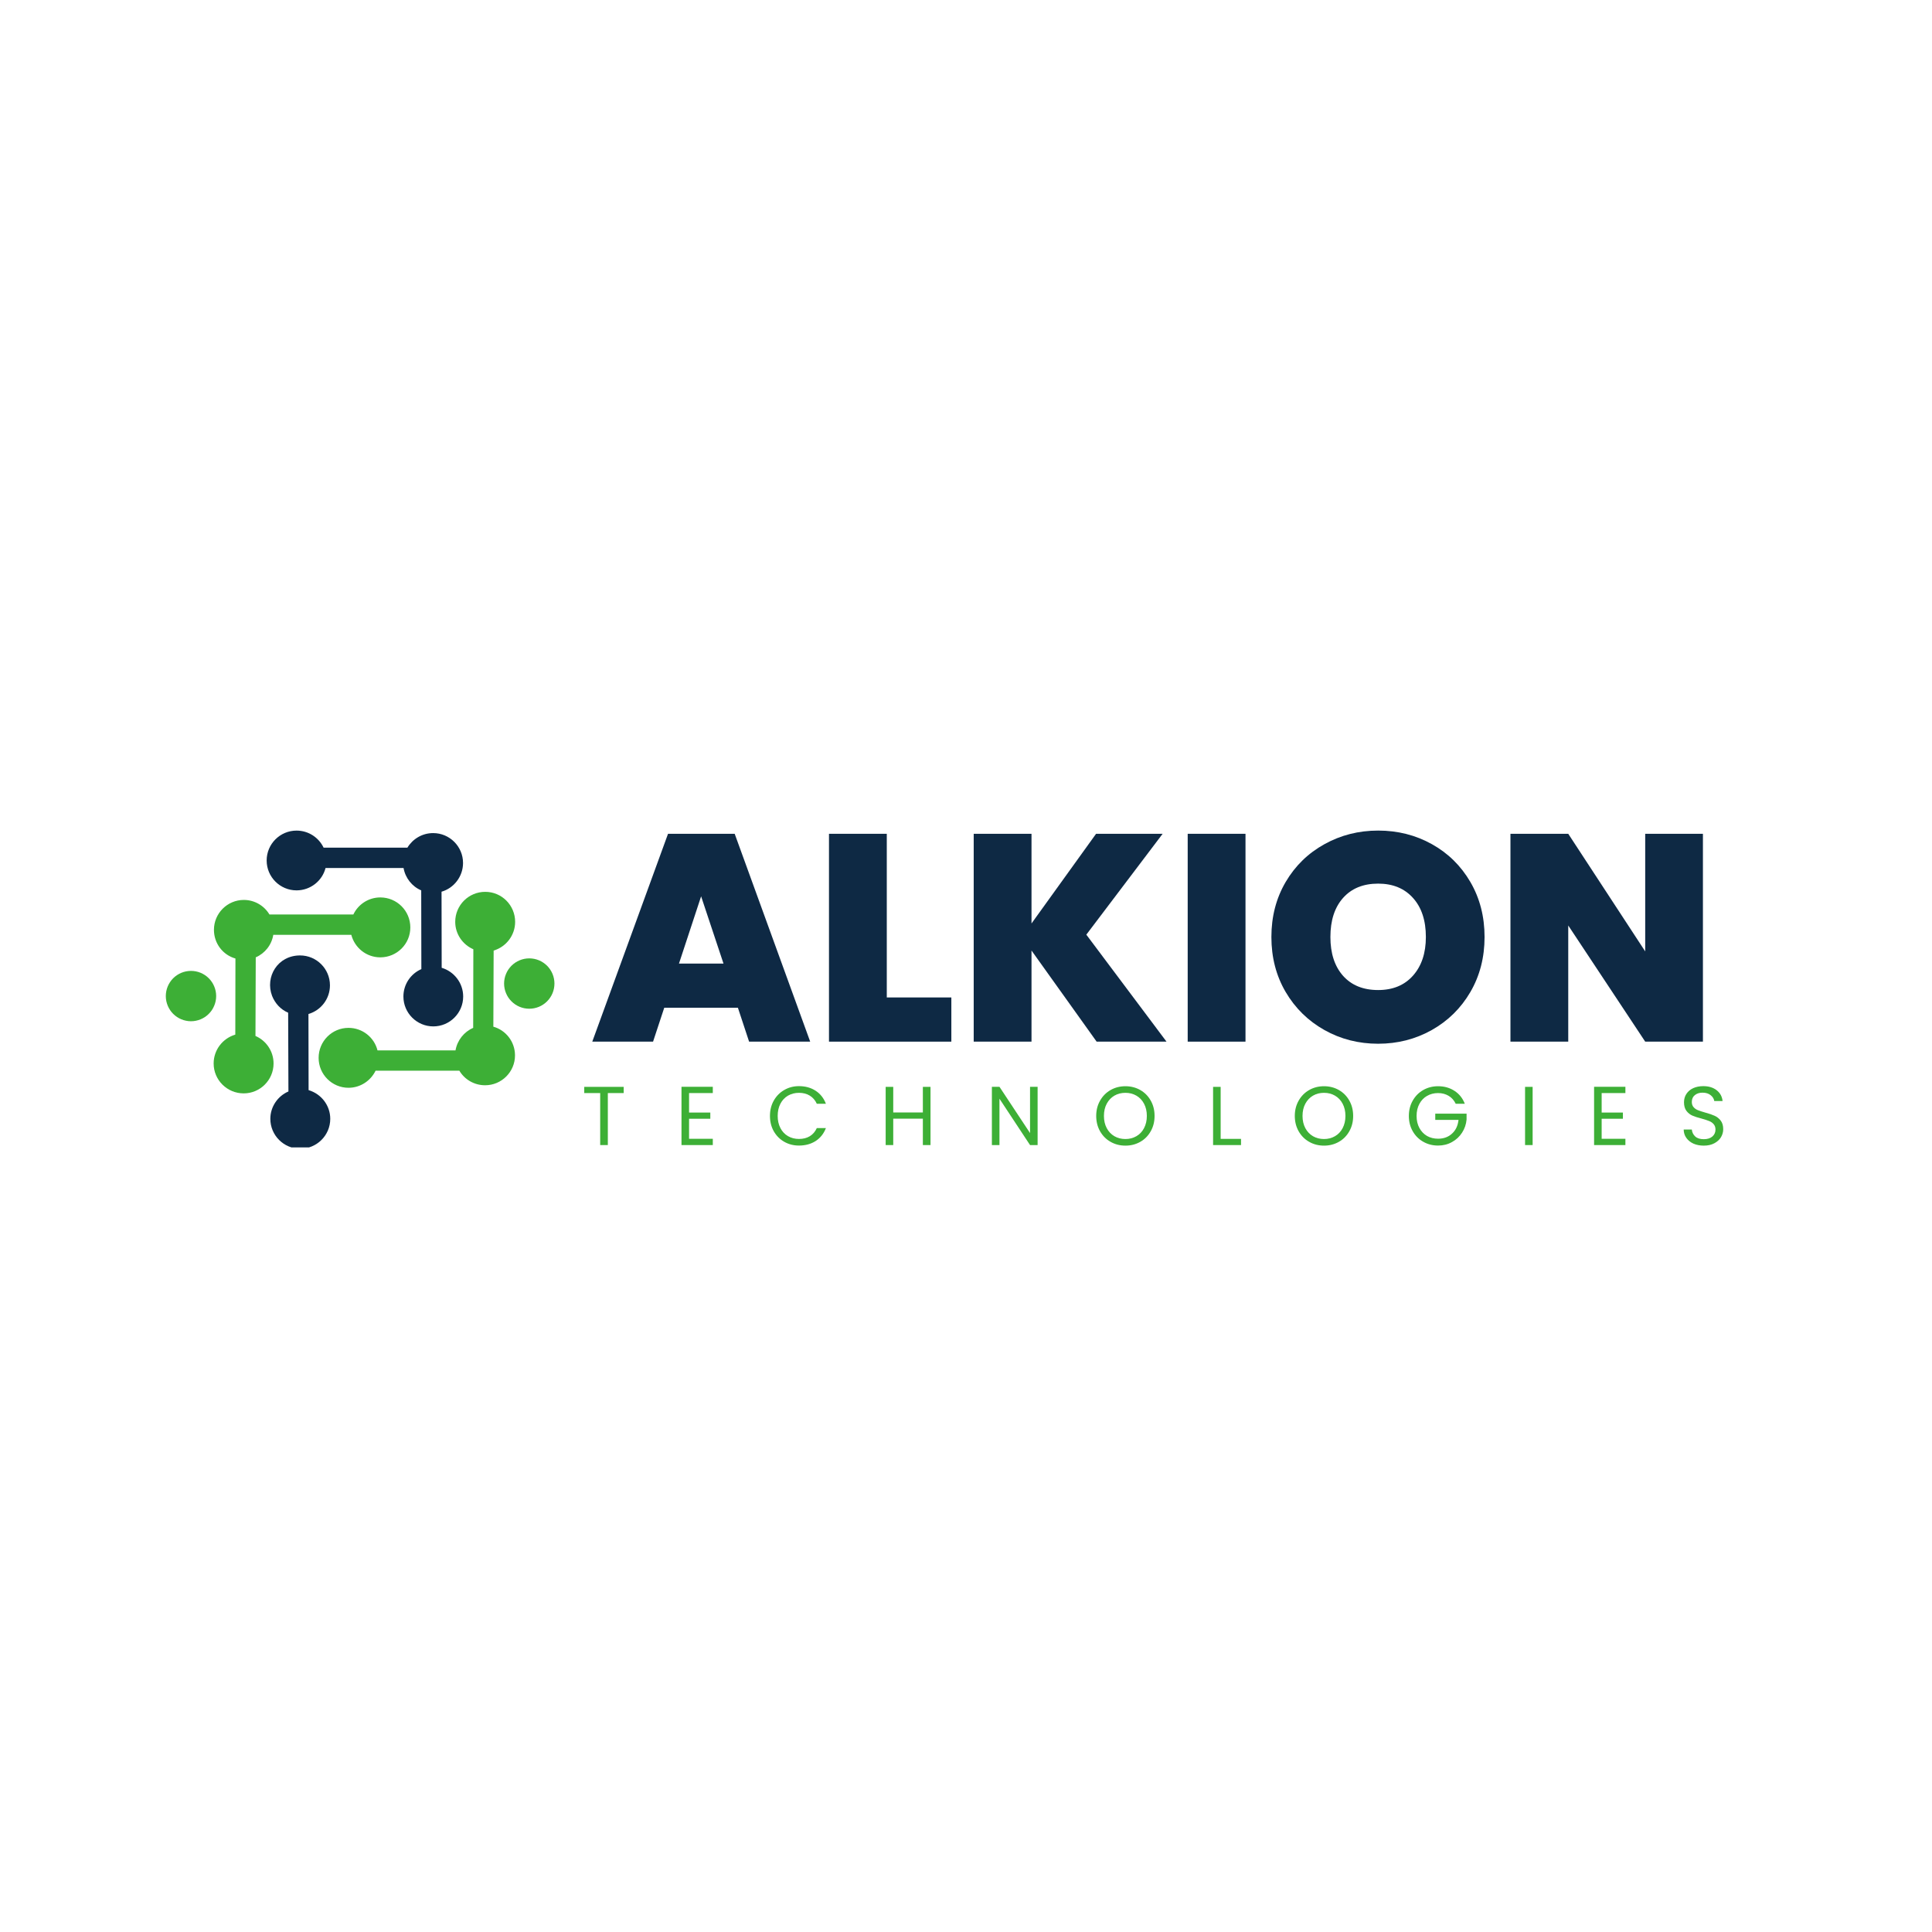
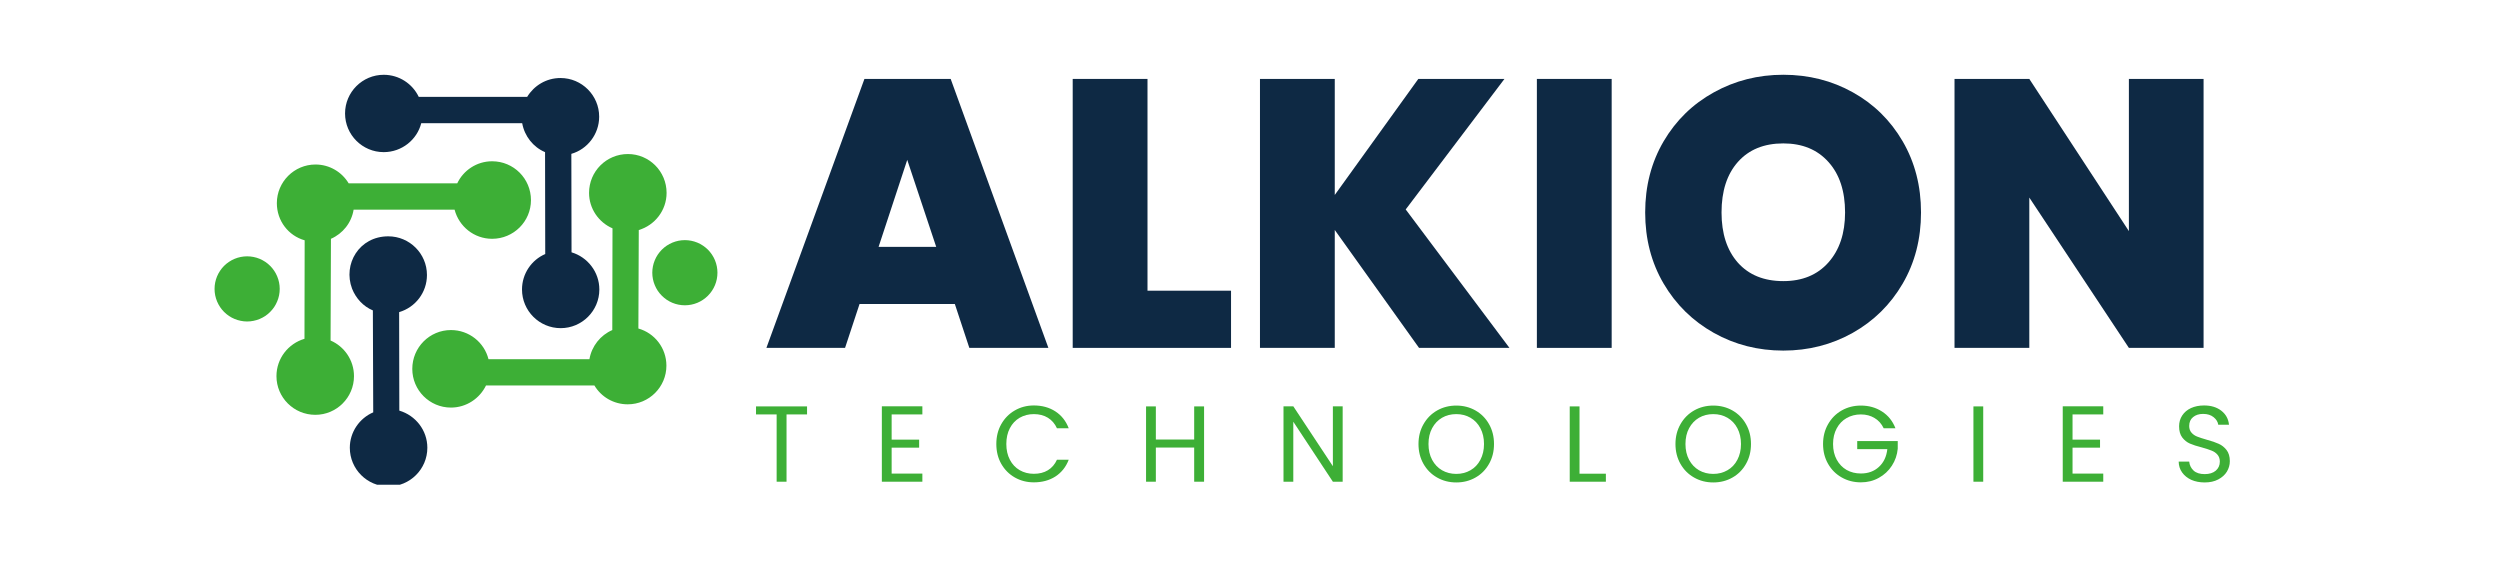
- <svg xmlns="http://www.w3.org/2000/svg" width="500" zoomAndPan="magnify" viewBox="0 0 375 375" height="500" preserveAspectRatio="xMidYMid meet" version="1.0">
+ <svg xmlns="http://www.w3.org/2000/svg" viewBox="0 150 375 85" preserveAspectRatio="xMidYMid meet" version="1.0">
  <defs>
    <g />
    <clipPath id="70b775d66d">
      <path d="M 51 161.215 L 90 161.215 L 90 200 L 51 200 Z M 51 161.215 " clip-rule="nonzero" />
    </clipPath>
    <clipPath id="4950de81eb">
      <path d="M 52 185 L 65 185 L 65 222.715 L 52 222.715 Z M 52 185 " clip-rule="nonzero" />
    </clipPath>
    <clipPath id="e4b93a2175">
      <path d="M 32.184 188 L 42 188 L 42 199 L 32.184 199 Z M 32.184 188 " clip-rule="nonzero" />
    </clipPath>
    <clipPath id="35cf6980fe">
      <path d="M 97 186 L 107.934 186 L 107.934 196 L 97 196 Z M 97 186 " clip-rule="nonzero" />
    </clipPath>
    <clipPath id="e98493d70c">
      <rect x="0" width="234" y="0" height="24" />
    </clipPath>
  </defs>
  <path fill="#3daf36" d="M 73.816 185.82 C 77.043 185.82 79.645 183.219 79.645 180.02 C 79.645 176.789 77.043 174.191 73.816 174.191 C 71.5 174.191 69.5 175.562 68.586 177.504 L 52.301 177.504 C 51.301 175.82 49.441 174.676 47.328 174.676 C 44.129 174.676 41.527 177.277 41.527 180.477 C 41.527 183.133 43.27 185.363 45.699 186.047 L 45.672 200.82 C 43.242 201.535 41.469 203.766 41.469 206.422 C 41.469 209.621 44.07 212.223 47.301 212.223 C 50.5 212.223 53.098 209.621 53.098 206.422 C 53.098 204.02 51.641 201.965 49.586 201.078 L 49.641 185.82 C 51.414 185.047 52.727 183.418 53.043 181.449 L 68.188 181.449 C 68.844 183.961 71.102 185.82 73.816 185.82 Z M 73.816 185.82 " fill-opacity="1" fill-rule="evenodd" />
  <path fill="#3daf36" d="M 67.645 199.508 C 64.441 199.508 61.844 202.105 61.844 205.336 C 61.844 208.535 64.441 211.137 67.645 211.137 C 69.957 211.137 71.957 209.766 72.902 207.82 L 89.16 207.82 C 90.16 209.508 92.016 210.648 94.16 210.648 C 97.359 210.648 99.961 208.051 99.961 204.852 C 99.961 202.191 98.188 199.965 95.758 199.277 L 95.816 184.504 C 98.215 183.793 99.988 181.562 99.988 178.934 C 99.988 175.703 97.387 173.105 94.188 173.105 C 90.961 173.105 88.359 175.703 88.359 178.934 C 88.359 181.305 89.816 183.363 91.875 184.25 L 91.844 199.508 C 90.074 200.277 88.758 201.906 88.414 203.879 L 73.273 203.879 C 72.645 201.363 70.359 199.508 67.645 199.508 Z M 67.645 199.508 " fill-opacity="1" fill-rule="evenodd" />
  <g clip-path="url(#70b775d66d)">
    <path fill="#0e2944" d="M 57.559 172.82 C 54.355 172.82 51.758 170.219 51.758 167.02 C 51.758 163.82 54.355 161.219 57.559 161.219 C 59.871 161.219 61.871 162.562 62.812 164.531 L 79.074 164.531 C 80.102 162.848 81.93 161.703 84.074 161.703 C 87.273 161.703 89.875 164.305 89.875 167.504 C 89.875 170.133 88.102 172.391 85.703 173.078 L 85.73 187.848 C 88.129 188.562 89.902 190.793 89.902 193.422 C 89.902 196.621 87.301 199.223 84.102 199.223 C 80.902 199.223 78.301 196.621 78.301 193.422 C 78.301 191.051 79.73 188.992 81.785 188.105 L 81.758 172.82 C 79.988 172.078 78.672 170.418 78.328 168.477 L 63.188 168.477 C 62.559 170.961 60.27 172.82 57.559 172.82 Z M 57.559 172.82 " fill-opacity="1" fill-rule="evenodd" />
  </g>
  <g clip-path="url(#4950de81eb)">
    <path fill="#0e2944" d="M 58.242 185.449 C 61.441 185.449 64.043 188.047 64.043 191.25 C 64.043 193.879 62.301 196.105 59.871 196.82 L 59.898 211.594 C 62.328 212.309 64.102 214.535 64.102 217.164 C 64.102 220.363 61.5 222.965 58.27 222.965 C 55.07 222.965 52.473 220.363 52.473 217.164 C 52.473 214.793 53.93 212.734 55.984 211.852 L 55.93 196.562 C 54.5 195.965 53.387 194.762 52.812 193.305 C 51.414 189.621 53.871 185.449 58.242 185.449 Z M 58.242 185.449 " fill-opacity="1" fill-rule="evenodd" />
  </g>
  <g clip-path="url(#e4b93a2175)">
    <path fill="#3daf36" d="M 41.957 193.336 C 41.957 193.656 41.926 193.973 41.863 194.289 C 41.801 194.602 41.707 194.906 41.582 195.203 C 41.461 195.5 41.309 195.781 41.133 196.051 C 40.953 196.316 40.75 196.562 40.523 196.789 C 40.297 197.016 40.051 197.219 39.785 197.398 C 39.516 197.574 39.234 197.727 38.941 197.848 C 38.645 197.973 38.336 198.062 38.023 198.125 C 37.707 198.191 37.391 198.223 37.07 198.223 C 36.75 198.223 36.43 198.191 36.117 198.125 C 35.801 198.062 35.496 197.973 35.199 197.848 C 34.902 197.727 34.621 197.574 34.355 197.398 C 34.09 197.219 33.84 197.016 33.613 196.789 C 33.387 196.562 33.184 196.316 33.008 196.051 C 32.828 195.781 32.68 195.5 32.555 195.203 C 32.434 194.906 32.34 194.602 32.277 194.289 C 32.215 193.973 32.184 193.656 32.184 193.336 C 32.184 193.016 32.215 192.695 32.277 192.383 C 32.34 192.066 32.434 191.762 32.555 191.465 C 32.68 191.168 32.828 190.887 33.008 190.621 C 33.184 190.352 33.387 190.105 33.613 189.879 C 33.84 189.652 34.09 189.449 34.355 189.273 C 34.621 189.094 34.902 188.945 35.199 188.82 C 35.496 188.699 35.801 188.605 36.117 188.543 C 36.43 188.48 36.75 188.449 37.07 188.449 C 37.391 188.449 37.707 188.48 38.023 188.543 C 38.336 188.605 38.645 188.699 38.941 188.82 C 39.234 188.945 39.516 189.094 39.785 189.273 C 40.051 189.449 40.297 189.652 40.523 189.879 C 40.75 190.105 40.953 190.352 41.133 190.621 C 41.309 190.887 41.461 191.168 41.582 191.465 C 41.707 191.762 41.801 192.066 41.863 192.383 C 41.926 192.695 41.957 193.016 41.957 193.336 Z M 41.957 193.336 " fill-opacity="1" fill-rule="nonzero" />
  </g>
  <g clip-path="url(#35cf6980fe)">
    <path fill="#3daf36" d="M 107.617 190.906 C 107.617 191.227 107.586 191.543 107.523 191.859 C 107.461 192.176 107.367 192.48 107.246 192.777 C 107.121 193.07 106.973 193.355 106.793 193.621 C 106.617 193.887 106.414 194.133 106.188 194.359 C 105.961 194.586 105.711 194.789 105.445 194.969 C 105.18 195.148 104.898 195.297 104.602 195.422 C 104.305 195.543 104 195.637 103.684 195.699 C 103.371 195.762 103.051 195.793 102.73 195.793 C 102.41 195.793 102.094 195.762 101.777 195.699 C 101.465 195.637 101.156 195.543 100.863 195.422 C 100.566 195.297 100.285 195.148 100.016 194.969 C 99.75 194.789 99.504 194.586 99.277 194.359 C 99.051 194.133 98.848 193.887 98.668 193.621 C 98.492 193.355 98.34 193.07 98.219 192.777 C 98.094 192.48 98 192.176 97.938 191.859 C 97.875 191.543 97.844 191.227 97.844 190.906 C 97.844 190.586 97.875 190.266 97.938 189.953 C 98 189.637 98.094 189.332 98.219 189.035 C 98.34 188.738 98.492 188.457 98.668 188.191 C 98.848 187.926 99.051 187.68 99.277 187.449 C 99.504 187.223 99.75 187.023 100.016 186.844 C 100.285 186.664 100.566 186.516 100.863 186.391 C 101.156 186.27 101.465 186.176 101.777 186.113 C 102.094 186.051 102.41 186.02 102.73 186.02 C 103.051 186.02 103.371 186.051 103.684 186.113 C 104 186.176 104.305 186.27 104.602 186.391 C 104.898 186.516 105.18 186.664 105.445 186.844 C 105.711 187.023 105.961 187.223 106.188 187.449 C 106.414 187.68 106.617 187.926 106.793 188.191 C 106.973 188.457 107.121 188.738 107.246 189.035 C 107.367 189.332 107.461 189.637 107.523 189.953 C 107.586 190.266 107.617 190.586 107.617 190.906 Z M 107.617 190.906 " fill-opacity="1" fill-rule="nonzero" />
  </g>
  <g fill="#0e2944" fill-opacity="1">
    <g transform="translate(114.5082, 202.1827)">
      <g>
        <path d="M 28.719 -6.578 L 14.422 -6.578 L 12.25 0 L 0.453 0 L 15.156 -40.344 L 28.094 -40.344 L 42.75 0 L 30.891 0 Z M 25.922 -15.156 L 21.578 -28.203 L 17.281 -15.156 Z M 25.922 -15.156 " />
      </g>
    </g>
  </g>
  <g fill="#0e2944" fill-opacity="1">
    <g transform="translate(157.7025, 202.1827)">
      <g>
        <path d="M 14.422 -8.578 L 26.953 -8.578 L 26.953 0 L 3.203 0 L 3.203 -40.344 L 14.422 -40.344 Z M 14.422 -8.578 " />
      </g>
    </g>
  </g>
  <g fill="#0e2944" fill-opacity="1">
    <g transform="translate(185.7931, 202.1827)">
      <g>
        <path d="M 27.062 0 L 14.422 -17.688 L 14.422 0 L 3.203 0 L 3.203 -40.344 L 14.422 -40.344 L 14.422 -22.938 L 26.953 -40.344 L 39.875 -40.344 L 25.062 -20.766 L 40.625 0 Z M 27.062 0 " />
      </g>
    </g>
  </g>
  <g fill="#0e2944" fill-opacity="1">
    <g transform="translate(227.3283, 202.1827)">
      <g>
        <path d="M 14.422 -40.344 L 14.422 0 L 3.203 0 L 3.203 -40.344 Z M 14.422 -40.344 " />
      </g>
    </g>
  </g>
  <g fill="#0e2944" fill-opacity="1">
    <g transform="translate(244.9492, 202.1827)">
      <g>
        <path d="M 22.547 0.406 C 18.766 0.406 15.289 -0.477 12.125 -2.25 C 8.957 -4.031 6.445 -6.492 4.594 -9.641 C 2.75 -12.785 1.828 -16.344 1.828 -20.312 C 1.828 -24.281 2.75 -27.836 4.594 -30.984 C 6.445 -34.129 8.957 -36.578 12.125 -38.328 C 15.289 -40.086 18.766 -40.969 22.547 -40.969 C 26.359 -40.969 29.836 -40.086 32.984 -38.328 C 36.129 -36.578 38.617 -34.129 40.453 -30.984 C 42.285 -27.836 43.203 -24.281 43.203 -20.312 C 43.203 -16.344 42.285 -12.785 40.453 -9.641 C 38.617 -6.492 36.117 -4.031 32.953 -2.25 C 29.785 -0.477 26.316 0.406 22.547 0.406 Z M 22.547 -10.016 C 25.398 -10.016 27.656 -10.945 29.312 -12.812 C 30.977 -14.688 31.812 -17.188 31.812 -20.312 C 31.812 -23.52 30.977 -26.047 29.312 -27.891 C 27.656 -29.742 25.398 -30.672 22.547 -30.672 C 19.648 -30.672 17.379 -29.742 15.734 -27.891 C 14.098 -26.047 13.281 -23.52 13.281 -20.312 C 13.281 -17.145 14.098 -14.633 15.734 -12.781 C 17.379 -10.938 19.648 -10.016 22.547 -10.016 Z M 22.547 -10.016 " />
      </g>
    </g>
  </g>
  <g fill="#0e2944" fill-opacity="1">
    <g transform="translate(289.9743, 202.1827)">
      <g>
        <path d="M 40.562 0 L 29.359 0 L 14.422 -22.547 L 14.422 0 L 3.203 0 L 3.203 -40.344 L 14.422 -40.344 L 29.359 -17.516 L 29.359 -40.344 L 40.562 -40.344 Z M 40.562 0 " />
      </g>
    </g>
  </g>
  <g transform="matrix(1, 0, 0, 1, 112, 204)">
    <g clip-path="url(#e98493d70c)">
      <g fill="#3daf36" fill-opacity="1">
        <g transform="translate(0.854895, 18.25731)">
          <g>
            <path d="M 8.203 -11.297 L 8.203 -10.094 L 5.125 -10.094 L 5.125 0 L 3.641 0 L 3.641 -10.094 L 0.547 -10.094 L 0.547 -11.297 Z M 8.203 -11.297 " />
          </g>
        </g>
      </g>
      <g fill="#3daf36" fill-opacity="1">
        <g transform="translate(19.02728, 18.25731)">
          <g>
            <path d="M 2.719 -10.094 L 2.719 -6.312 L 6.844 -6.312 L 6.844 -5.109 L 2.719 -5.109 L 2.719 -1.219 L 7.328 -1.219 L 7.328 0 L 1.25 0 L 1.25 -11.312 L 7.328 -11.312 L 7.328 -10.094 Z M 2.719 -10.094 " />
          </g>
        </g>
      </g>
      <g fill="#3daf36" fill-opacity="1">
        <g transform="translate(36.74639, 18.25731)">
          <g>
            <path d="M 0.703 -5.656 C 0.703 -6.758 0.945 -7.75 1.438 -8.625 C 1.938 -9.508 2.613 -10.195 3.469 -10.688 C 4.332 -11.188 5.285 -11.438 6.328 -11.438 C 7.566 -11.438 8.645 -11.141 9.562 -10.547 C 10.477 -9.953 11.145 -9.109 11.562 -8.016 L 9.797 -8.016 C 9.484 -8.703 9.031 -9.227 8.438 -9.594 C 7.852 -9.957 7.148 -10.141 6.328 -10.141 C 5.547 -10.141 4.836 -9.957 4.203 -9.594 C 3.578 -9.227 3.086 -8.707 2.734 -8.031 C 2.379 -7.352 2.203 -6.562 2.203 -5.656 C 2.203 -4.758 2.379 -3.973 2.734 -3.297 C 3.086 -2.617 3.578 -2.098 4.203 -1.734 C 4.836 -1.367 5.547 -1.188 6.328 -1.188 C 7.148 -1.188 7.852 -1.363 8.438 -1.719 C 9.031 -2.082 9.484 -2.609 9.797 -3.297 L 11.562 -3.297 C 11.145 -2.211 10.477 -1.375 9.562 -0.781 C 8.645 -0.195 7.566 0.094 6.328 0.094 C 5.285 0.094 4.332 -0.148 3.469 -0.641 C 2.613 -1.129 1.938 -1.812 1.438 -2.688 C 0.945 -3.562 0.703 -4.551 0.703 -5.656 Z M 0.703 -5.656 " />
          </g>
        </g>
      </g>
      <g fill="#3daf36" fill-opacity="1">
        <g transform="translate(58.65837, 18.25731)">
          <g>
            <path d="M 9.953 -11.297 L 9.953 0 L 8.469 0 L 8.469 -5.125 L 2.719 -5.125 L 2.719 0 L 1.25 0 L 1.25 -11.297 L 2.719 -11.297 L 2.719 -6.328 L 8.469 -6.328 L 8.469 -11.297 Z M 9.953 -11.297 " />
          </g>
        </g>
      </g>
      <g fill="#3daf36" fill-opacity="1">
        <g transform="translate(79.27525, 18.25731)">
          <g>
            <path d="M 10.125 0 L 8.656 0 L 2.719 -9 L 2.719 0 L 1.25 0 L 1.25 -11.312 L 2.719 -11.312 L 8.656 -2.328 L 8.656 -11.312 L 10.125 -11.312 Z M 10.125 0 " />
          </g>
        </g>
      </g>
      <g fill="#3daf36" fill-opacity="1">
        <g transform="translate(100.0702, 18.25731)">
          <g>
            <path d="M 6.375 0.109 C 5.32 0.109 4.363 -0.133 3.5 -0.625 C 2.633 -1.113 1.953 -1.797 1.453 -2.672 C 0.953 -3.555 0.703 -4.551 0.703 -5.656 C 0.703 -6.758 0.953 -7.75 1.453 -8.625 C 1.953 -9.508 2.633 -10.195 3.5 -10.688 C 4.363 -11.176 5.32 -11.422 6.375 -11.422 C 7.426 -11.422 8.383 -11.176 9.25 -10.688 C 10.113 -10.195 10.789 -9.516 11.281 -8.641 C 11.781 -7.766 12.031 -6.77 12.031 -5.656 C 12.031 -4.539 11.781 -3.547 11.281 -2.672 C 10.789 -1.797 10.113 -1.113 9.25 -0.625 C 8.383 -0.133 7.426 0.109 6.375 0.109 Z M 6.375 -1.172 C 7.156 -1.172 7.863 -1.352 8.5 -1.719 C 9.133 -2.082 9.629 -2.602 9.984 -3.281 C 10.348 -3.969 10.531 -4.758 10.531 -5.656 C 10.531 -6.562 10.348 -7.352 9.984 -8.031 C 9.629 -8.707 9.133 -9.227 8.5 -9.594 C 7.875 -9.957 7.164 -10.141 6.375 -10.141 C 5.57 -10.141 4.859 -9.957 4.234 -9.594 C 3.609 -9.227 3.113 -8.707 2.75 -8.031 C 2.383 -7.352 2.203 -6.562 2.203 -5.656 C 2.203 -4.758 2.383 -3.969 2.75 -3.281 C 3.113 -2.602 3.609 -2.082 4.234 -1.719 C 4.867 -1.352 5.582 -1.172 6.375 -1.172 Z M 6.375 -1.172 " />
          </g>
        </g>
      </g>
      <g fill="#3daf36" fill-opacity="1">
        <g transform="translate(122.2088, 18.25731)">
          <g>
            <path d="M 2.719 -1.203 L 6.672 -1.203 L 6.672 0 L 1.25 0 L 1.25 -11.297 L 2.719 -11.297 Z M 2.719 -1.203 " />
          </g>
        </g>
      </g>
      <g fill="#3daf36" fill-opacity="1">
        <g transform="translate(138.6167, 18.25731)">
          <g>
            <path d="M 6.375 0.109 C 5.32 0.109 4.363 -0.133 3.5 -0.625 C 2.633 -1.113 1.953 -1.797 1.453 -2.672 C 0.953 -3.555 0.703 -4.551 0.703 -5.656 C 0.703 -6.758 0.953 -7.75 1.453 -8.625 C 1.953 -9.508 2.633 -10.195 3.5 -10.688 C 4.363 -11.176 5.32 -11.422 6.375 -11.422 C 7.426 -11.422 8.383 -11.176 9.25 -10.688 C 10.113 -10.195 10.789 -9.516 11.281 -8.641 C 11.781 -7.766 12.031 -6.77 12.031 -5.656 C 12.031 -4.539 11.781 -3.547 11.281 -2.672 C 10.789 -1.797 10.113 -1.113 9.25 -0.625 C 8.383 -0.133 7.426 0.109 6.375 0.109 Z M 6.375 -1.172 C 7.156 -1.172 7.863 -1.352 8.5 -1.719 C 9.133 -2.082 9.629 -2.602 9.984 -3.281 C 10.348 -3.969 10.531 -4.758 10.531 -5.656 C 10.531 -6.562 10.348 -7.352 9.984 -8.031 C 9.629 -8.707 9.133 -9.227 8.5 -9.594 C 7.875 -9.957 7.164 -10.141 6.375 -10.141 C 5.57 -10.141 4.859 -9.957 4.234 -9.594 C 3.609 -9.227 3.113 -8.707 2.75 -8.031 C 2.383 -7.352 2.203 -6.562 2.203 -5.656 C 2.203 -4.758 2.383 -3.969 2.75 -3.281 C 3.113 -2.602 3.609 -2.082 4.234 -1.719 C 4.867 -1.352 5.582 -1.172 6.375 -1.172 Z M 6.375 -1.172 " />
          </g>
        </g>
      </g>
      <g fill="#3daf36" fill-opacity="1">
        <g transform="translate(160.7553, 18.25731)">
          <g>
            <path d="M 9.797 -8.016 C 9.484 -8.68 9.031 -9.191 8.438 -9.547 C 7.844 -9.91 7.156 -10.094 6.375 -10.094 C 5.582 -10.094 4.867 -9.91 4.234 -9.547 C 3.609 -9.191 3.113 -8.676 2.75 -8 C 2.383 -7.32 2.203 -6.539 2.203 -5.656 C 2.203 -4.77 2.383 -3.988 2.75 -3.312 C 3.113 -2.645 3.609 -2.129 4.234 -1.766 C 4.867 -1.41 5.582 -1.234 6.375 -1.234 C 7.469 -1.234 8.367 -1.562 9.078 -2.219 C 9.797 -2.875 10.219 -3.766 10.344 -4.891 L 5.828 -4.891 L 5.828 -6.094 L 11.906 -6.094 L 11.906 -4.953 C 11.82 -4.023 11.531 -3.176 11.031 -2.406 C 10.531 -1.633 9.875 -1.023 9.062 -0.578 C 8.258 -0.129 7.363 0.094 6.375 0.094 C 5.32 0.094 4.363 -0.148 3.5 -0.641 C 2.633 -1.129 1.953 -1.812 1.453 -2.688 C 0.953 -3.562 0.703 -4.551 0.703 -5.656 C 0.703 -6.758 0.953 -7.75 1.453 -8.625 C 1.953 -9.508 2.633 -10.195 3.5 -10.688 C 4.363 -11.176 5.32 -11.422 6.375 -11.422 C 7.57 -11.422 8.629 -11.125 9.547 -10.531 C 10.473 -9.938 11.145 -9.098 11.562 -8.016 Z M 9.797 -8.016 " />
          </g>
        </g>
      </g>
      <g fill="#3daf36" fill-opacity="1">
        <g transform="translate(182.7644, 18.25731)">
          <g>
            <path d="M 2.719 -11.297 L 2.719 0 L 1.25 0 L 1.25 -11.297 Z M 2.719 -11.297 " />
          </g>
        </g>
      </g>
      <g fill="#3daf36" fill-opacity="1">
        <g transform="translate(196.1611, 18.25731)">
          <g>
            <path d="M 2.719 -10.094 L 2.719 -6.312 L 6.844 -6.312 L 6.844 -5.109 L 2.719 -5.109 L 2.719 -1.219 L 7.328 -1.219 L 7.328 0 L 1.25 0 L 1.25 -11.312 L 7.328 -11.312 L 7.328 -10.094 Z M 2.719 -10.094 " />
          </g>
        </g>
      </g>
      <g fill="#3daf36" fill-opacity="1">
        <g transform="translate(213.8802, 18.25731)">
          <g>
            <path d="M 4.828 0.109 C 4.078 0.109 3.406 -0.02 2.812 -0.281 C 2.227 -0.551 1.77 -0.922 1.438 -1.391 C 1.102 -1.859 0.93 -2.398 0.922 -3.016 L 2.5 -3.016 C 2.551 -2.484 2.77 -2.035 3.156 -1.672 C 3.539 -1.316 4.098 -1.141 4.828 -1.141 C 5.523 -1.141 6.078 -1.312 6.484 -1.656 C 6.891 -2.008 7.094 -2.461 7.094 -3.016 C 7.094 -3.441 6.973 -3.789 6.734 -4.062 C 6.504 -4.332 6.207 -4.535 5.844 -4.672 C 5.488 -4.816 5.008 -4.973 4.406 -5.141 C 3.664 -5.328 3.066 -5.52 2.609 -5.719 C 2.16 -5.914 1.773 -6.223 1.453 -6.641 C 1.141 -7.055 0.984 -7.613 0.984 -8.312 C 0.984 -8.926 1.141 -9.469 1.453 -9.938 C 1.766 -10.414 2.203 -10.785 2.766 -11.047 C 3.336 -11.305 3.992 -11.438 4.734 -11.438 C 5.785 -11.438 6.648 -11.172 7.328 -10.641 C 8.004 -10.109 8.383 -9.41 8.469 -8.547 L 6.859 -8.547 C 6.797 -8.973 6.566 -9.348 6.172 -9.672 C 5.773 -10.004 5.242 -10.172 4.578 -10.172 C 3.961 -10.172 3.461 -10.008 3.078 -9.688 C 2.691 -9.375 2.5 -8.93 2.5 -8.359 C 2.5 -7.953 2.613 -7.617 2.844 -7.359 C 3.07 -7.098 3.359 -6.898 3.703 -6.766 C 4.047 -6.629 4.523 -6.473 5.141 -6.297 C 5.879 -6.098 6.473 -5.895 6.922 -5.688 C 7.379 -5.488 7.77 -5.18 8.094 -4.766 C 8.426 -4.348 8.594 -3.785 8.594 -3.078 C 8.594 -2.523 8.445 -2.004 8.156 -1.516 C 7.863 -1.035 7.43 -0.645 6.859 -0.344 C 6.285 -0.039 5.609 0.109 4.828 0.109 Z M 4.828 0.109 " />
          </g>
        </g>
      </g>
    </g>
  </g>
</svg>
